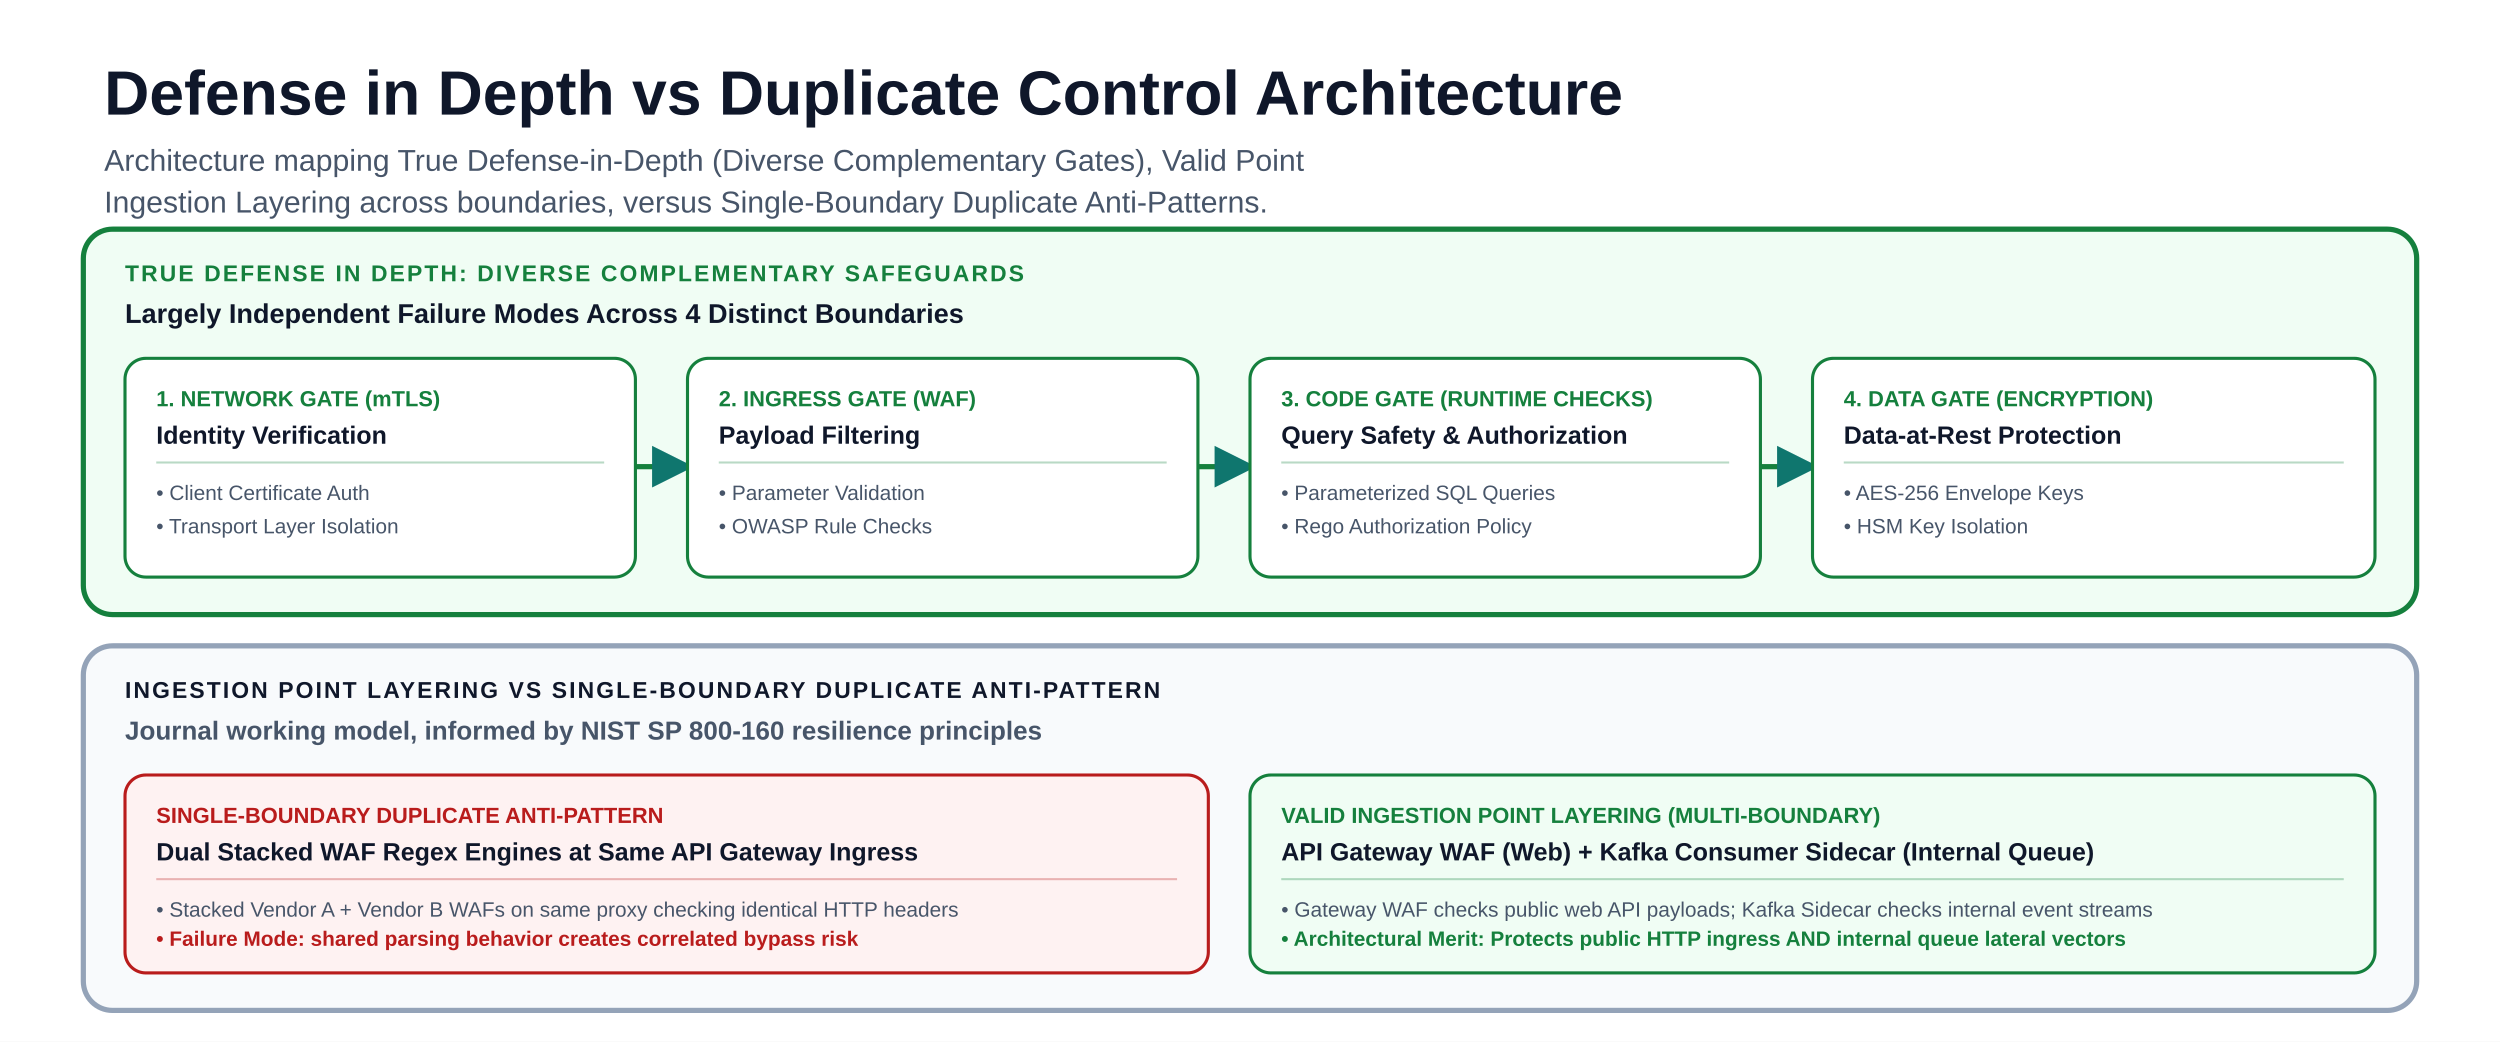
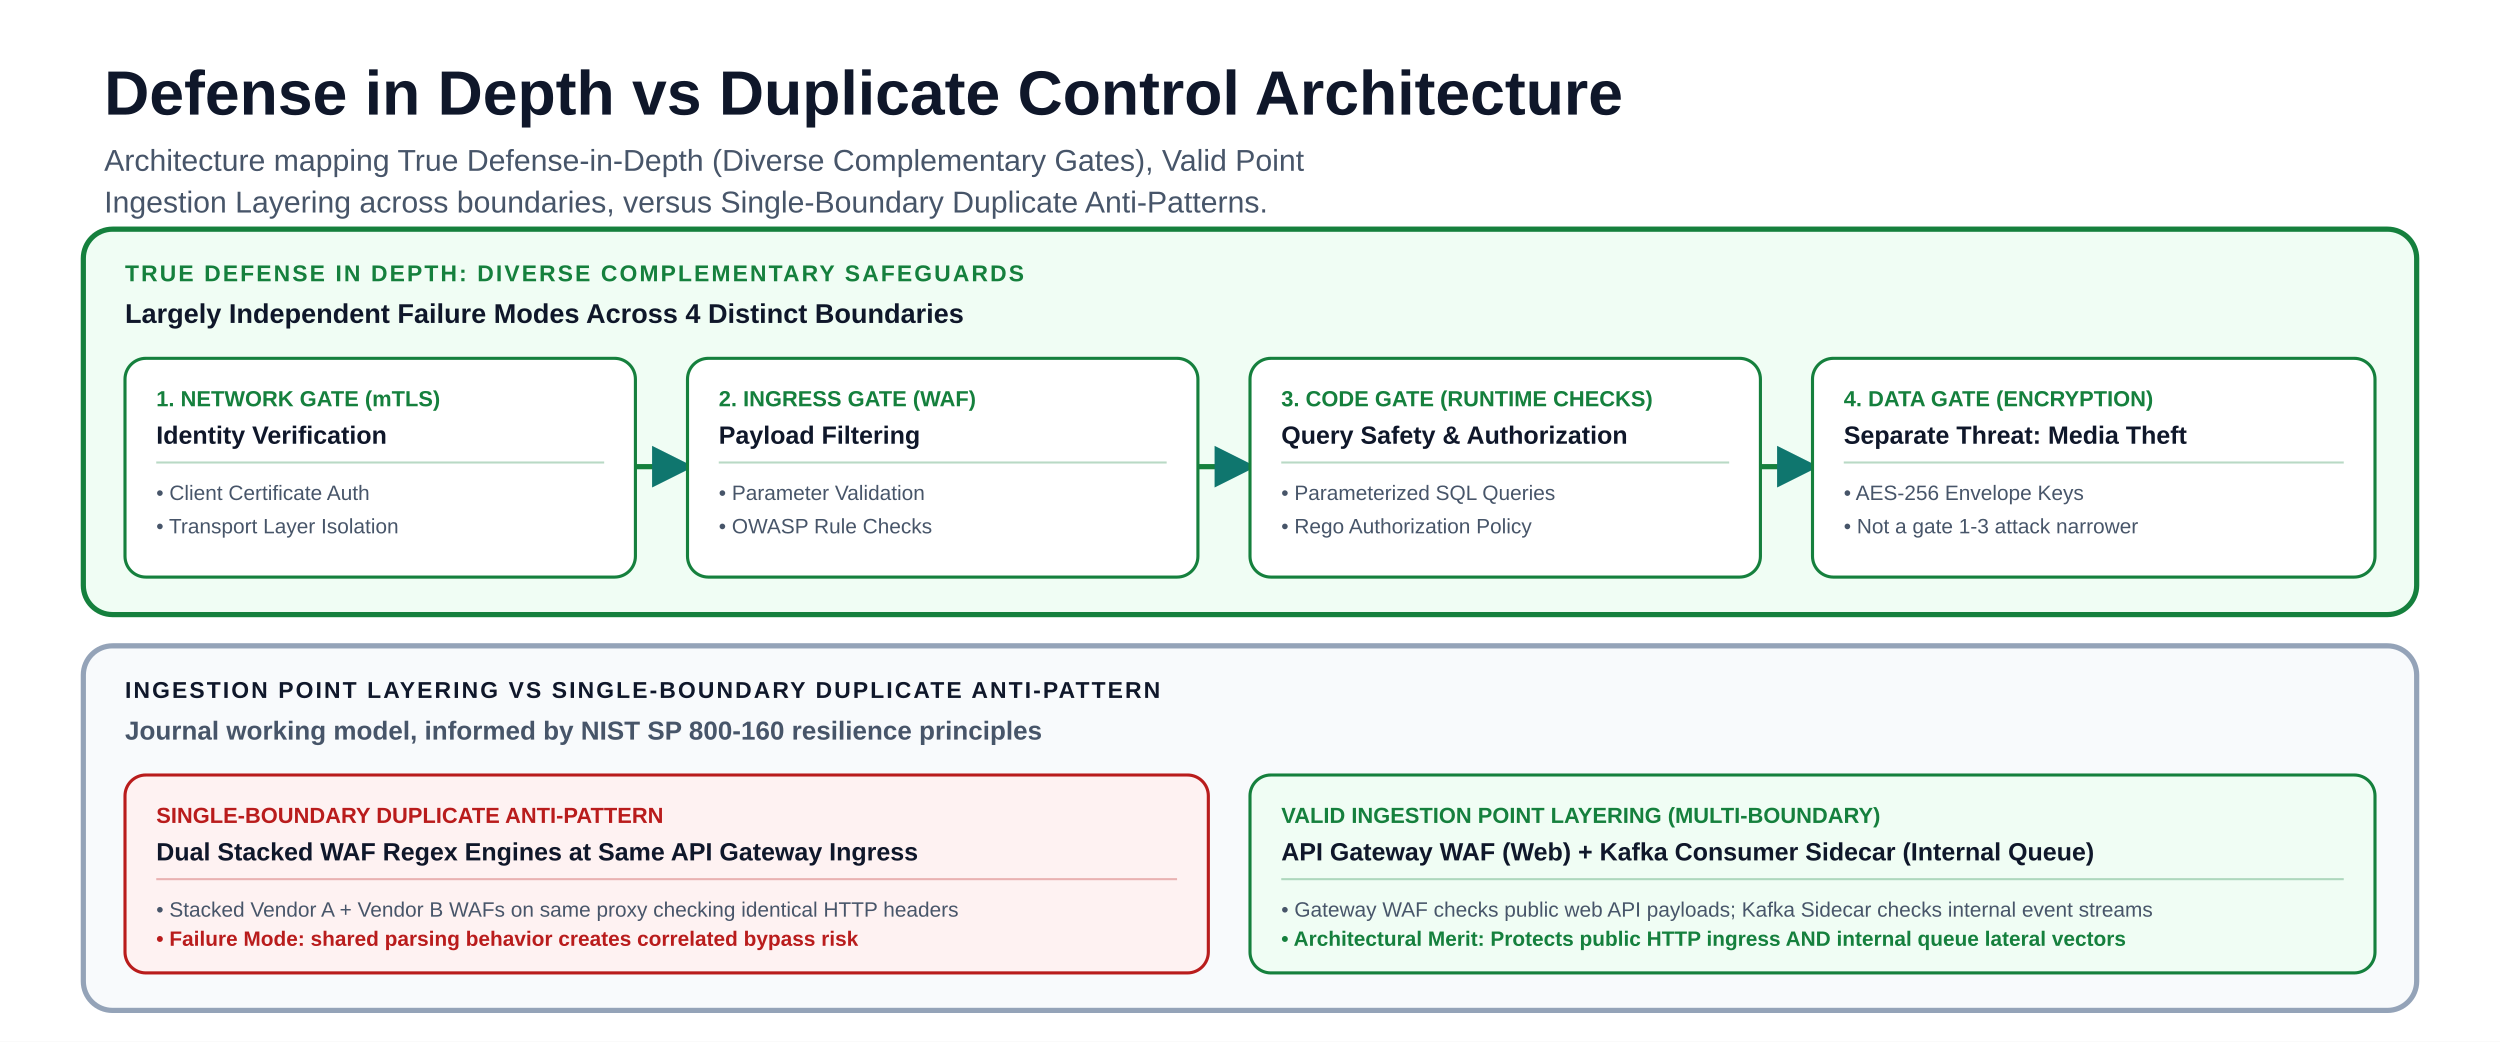
<svg xmlns="http://www.w3.org/2000/svg" viewBox="0 0 1200 500" font-family="-apple-system, BlinkMacSystemFont, 'Segoe UI', Arial, sans-serif" role="img" aria-labelledby="title description">
  <rect width="1200" height="500" fill="#ffffff" />
  <defs>
    <marker id="arrow" viewBox="0 0 10 10" refX="8.5" refY="5" markerWidth="8" markerHeight="8" orient="auto">
      <path d="M0 0 L10 5 L0 10Z" fill="#94a3b8" />
    </marker>
    <marker id="arrow-reverse" viewBox="0 0 10 10" refX="1.5" refY="5" markerWidth="8" markerHeight="8" orient="auto">
      <path d="M10 0 L0 5 L10 10Z" fill="#94a3b8" />
    </marker>
    <marker id="arrow-blue" viewBox="0 0 10 10" refX="8.5" refY="5" markerWidth="8" markerHeight="8" orient="auto">
      <path d="M0 0 L10 5 L0 10Z" fill="#2563eb" />
    </marker>
    <marker id="arrow-teal" viewBox="0 0 10 10" refX="8.5" refY="5" markerWidth="8" markerHeight="8" orient="auto">
      <path d="M0 0 L10 5 L0 10Z" fill="#0f766e" />
    </marker>
    <marker id="arrow-amber" viewBox="0 0 10 10" refX="8.5" refY="5" markerWidth="8" markerHeight="8" orient="auto">
      <path d="M0 0 L10 5 L0 10Z" fill="#b45309" />
    </marker>
    <marker id="arrow-violet" viewBox="0 0 10 10" refX="8.5" refY="5" markerWidth="8" markerHeight="8" orient="auto">
      <path d="M0 0 L10 5 L0 10Z" fill="#7c3aed" />
    </marker>
    <marker id="arrow-red" viewBox="0 0 10 10" refX="8.5" refY="5" markerWidth="8" markerHeight="8" orient="auto">
      <path d="M0 0 L10 5 L0 10Z" fill="#b91c1c" />
    </marker>
  </defs>
  <text x="50" y="55" font-size="30" font-weight="850" fill="#0f172a">Defense in Depth vs Duplicate Control Architecture</text>
  <text x="50" y="82" font-size="14.5" fill="#475569">Architecture mapping True Defense-in-Depth (Diverse Complementary Gates), Valid Point</text>
  <text x="50" y="102" font-size="14.5" fill="#475569">Ingestion Layering across boundaries, versus Single-Boundary Duplicate Anti-Patterns.</text>
  <rect x="40" y="110" width="1120" height="185" rx="14" fill="#f0fdf4" stroke="#15803d" stroke-width="2.5" />
  <text x="60" y="135" font-size="11" font-weight="900" letter-spacing="1" fill="#15803d">TRUE DEFENSE IN DEPTH: DIVERSE COMPLEMENTARY SAFEGUARDS</text>
  <text x="60" y="155" font-size="13" font-weight="800" fill="#0f172a">Largely Independent Failure Modes Across 4 Distinct Boundaries</text>
  <rect x="60" y="172" width="245" height="105" rx="10" fill="#ffffff" stroke="#15803d" stroke-width="1.5" />
  <text x="75" y="195" font-size="10.5" font-weight="900" fill="#15803d">1. NETWORK GATE (mTLS)</text>
  <text x="75" y="213" font-size="12" font-weight="800" fill="#0f172a">Identity Verification</text>
  <line x1="75" y1="222" x2="290" y2="222" stroke="#15803d" stroke-opacity="0.3" stroke-width="1" />
  <text x="75" y="240" font-size="10" font-weight="500" fill="#475569">• Client Certificate Auth</text>
  <text x="75" y="256" font-size="10" font-weight="500" fill="#475569">• Transport Layer Isolation</text>
  <path d="M 305 224 L 330 224" fill="none" stroke="#15803d" stroke-width="2.5" marker-end="url(#arrow-teal)" />
  <rect x="330" y="172" width="245" height="105" rx="10" fill="#ffffff" stroke="#15803d" stroke-width="1.5" />
  <text x="345" y="195" font-size="10.5" font-weight="900" fill="#15803d">2. INGRESS GATE (WAF)</text>
  <text x="345" y="213" font-size="12" font-weight="800" fill="#0f172a">Payload Filtering</text>
  <line x1="345" y1="222" x2="560" y2="222" stroke="#15803d" stroke-opacity="0.3" stroke-width="1" />
  <text x="345" y="240" font-size="10" font-weight="500" fill="#475569">• Parameter Validation</text>
  <text x="345" y="256" font-size="10" font-weight="500" fill="#475569">• OWASP Rule Checks</text>
  <path d="M 575 224 L 600 224" fill="none" stroke="#15803d" stroke-width="2.5" marker-end="url(#arrow-teal)" />
  <rect x="600" y="172" width="245" height="105" rx="10" fill="#ffffff" stroke="#15803d" stroke-width="1.5" />
  <text x="615" y="195" font-size="10.5" font-weight="900" fill="#15803d">3. CODE GATE (RUNTIME CHECKS)</text>
  <text x="615" y="213" font-size="12" font-weight="800" fill="#0f172a">Query Safety &amp; Authorization</text>
  <line x1="615" y1="222" x2="830" y2="222" stroke="#15803d" stroke-opacity="0.3" stroke-width="1" />
  <text x="615" y="240" font-size="10" font-weight="500" fill="#475569">• Parameterized SQL Queries</text>
  <text x="615" y="256" font-size="10" font-weight="500" fill="#475569">• Rego Authorization Policy</text>
  <path d="M 845 224 L 870 224" fill="none" stroke="#15803d" stroke-width="2.5" marker-end="url(#arrow-teal)" />
  <rect x="870" y="172" width="270" height="105" rx="10" fill="#ffffff" stroke="#15803d" stroke-width="1.5" />
  <text x="885" y="195" font-size="10.5" font-weight="900" fill="#15803d">4. DATA GATE (ENCRYPTION)</text>
-   <text x="885" y="213" font-size="12" font-weight="800" fill="#0f172a">Data-at-Rest Protection</text>
+   <text x="885" y="213" font-size="12" font-weight="800" fill="#0f172a">Separate Threat: Media Theft</text>
  <line x1="885" y1="222" x2="1125" y2="222" stroke="#15803d" stroke-opacity="0.3" stroke-width="1" />
  <text x="885" y="240" font-size="10" font-weight="500" fill="#475569">• AES-256 Envelope Keys</text>
-   <text x="885" y="256" font-size="10" font-weight="500" fill="#475569">• HSM Key Isolation</text>
+   <text x="885" y="256" font-size="10" font-weight="500" fill="#475569">• Not a gate 1-3 attack narrower</text>
  <rect x="40" y="310" width="1120" height="175" rx="14" fill="#f8fafc" stroke="#94a3b8" stroke-width="2.5" />
  <text x="60" y="335" font-size="11" font-weight="900" letter-spacing="1" fill="#0f172a">INGESTION POINT LAYERING VS SINGLE-BOUNDARY DUPLICATE ANTI-PATTERN</text>
  <text x="60" y="355" font-size="12.5" font-weight="600" fill="#475569">Journal working model, informed by NIST SP 800-160 resilience principles</text>
  <rect x="60" y="372" width="520" height="95" rx="10" fill="#fef2f2" stroke="#b91c1c" stroke-width="1.5" />
  <text x="75" y="395" font-size="10.5" font-weight="900" fill="#b91c1c">SINGLE-BOUNDARY DUPLICATE ANTI-PATTERN</text>
  <text x="75" y="413" font-size="12" font-weight="800" fill="#0f172a">Dual Stacked WAF Regex Engines at Same API Gateway Ingress</text>
  <line x1="75" y1="422" x2="565" y2="422" stroke="#b91c1c" stroke-opacity="0.3" stroke-width="1" />
  <text x="75" y="440" font-size="10" font-weight="500" fill="#475569">• Stacked Vendor A + Vendor B WAFs on same proxy checking identical HTTP headers</text>
  <text x="75" y="454" font-size="10" font-weight="600" fill="#b91c1c">• Failure Mode: shared parsing behavior creates correlated bypass risk</text>
  <rect x="600" y="372" width="540" height="95" rx="10" fill="#f0fdf4" stroke="#15803d" stroke-width="1.5" />
  <text x="615" y="395" font-size="10.5" font-weight="900" fill="#15803d">VALID INGESTION POINT LAYERING (MULTI-BOUNDARY)</text>
  <text x="615" y="413" font-size="12" font-weight="800" fill="#0f172a">API Gateway WAF (Web) + Kafka Consumer Sidecar (Internal Queue)</text>
  <line x1="615" y1="422" x2="1125" y2="422" stroke="#15803d" stroke-opacity="0.3" stroke-width="1" />
  <text x="615" y="440" font-size="10" font-weight="500" fill="#475569">• Gateway WAF checks public web API payloads; Kafka Sidecar checks internal event streams</text>
  <text x="615" y="454" font-size="10" font-weight="600" fill="#15803d">• Architectural Merit: Protects public HTTP ingress AND internal queue lateral vectors</text>
</svg>
